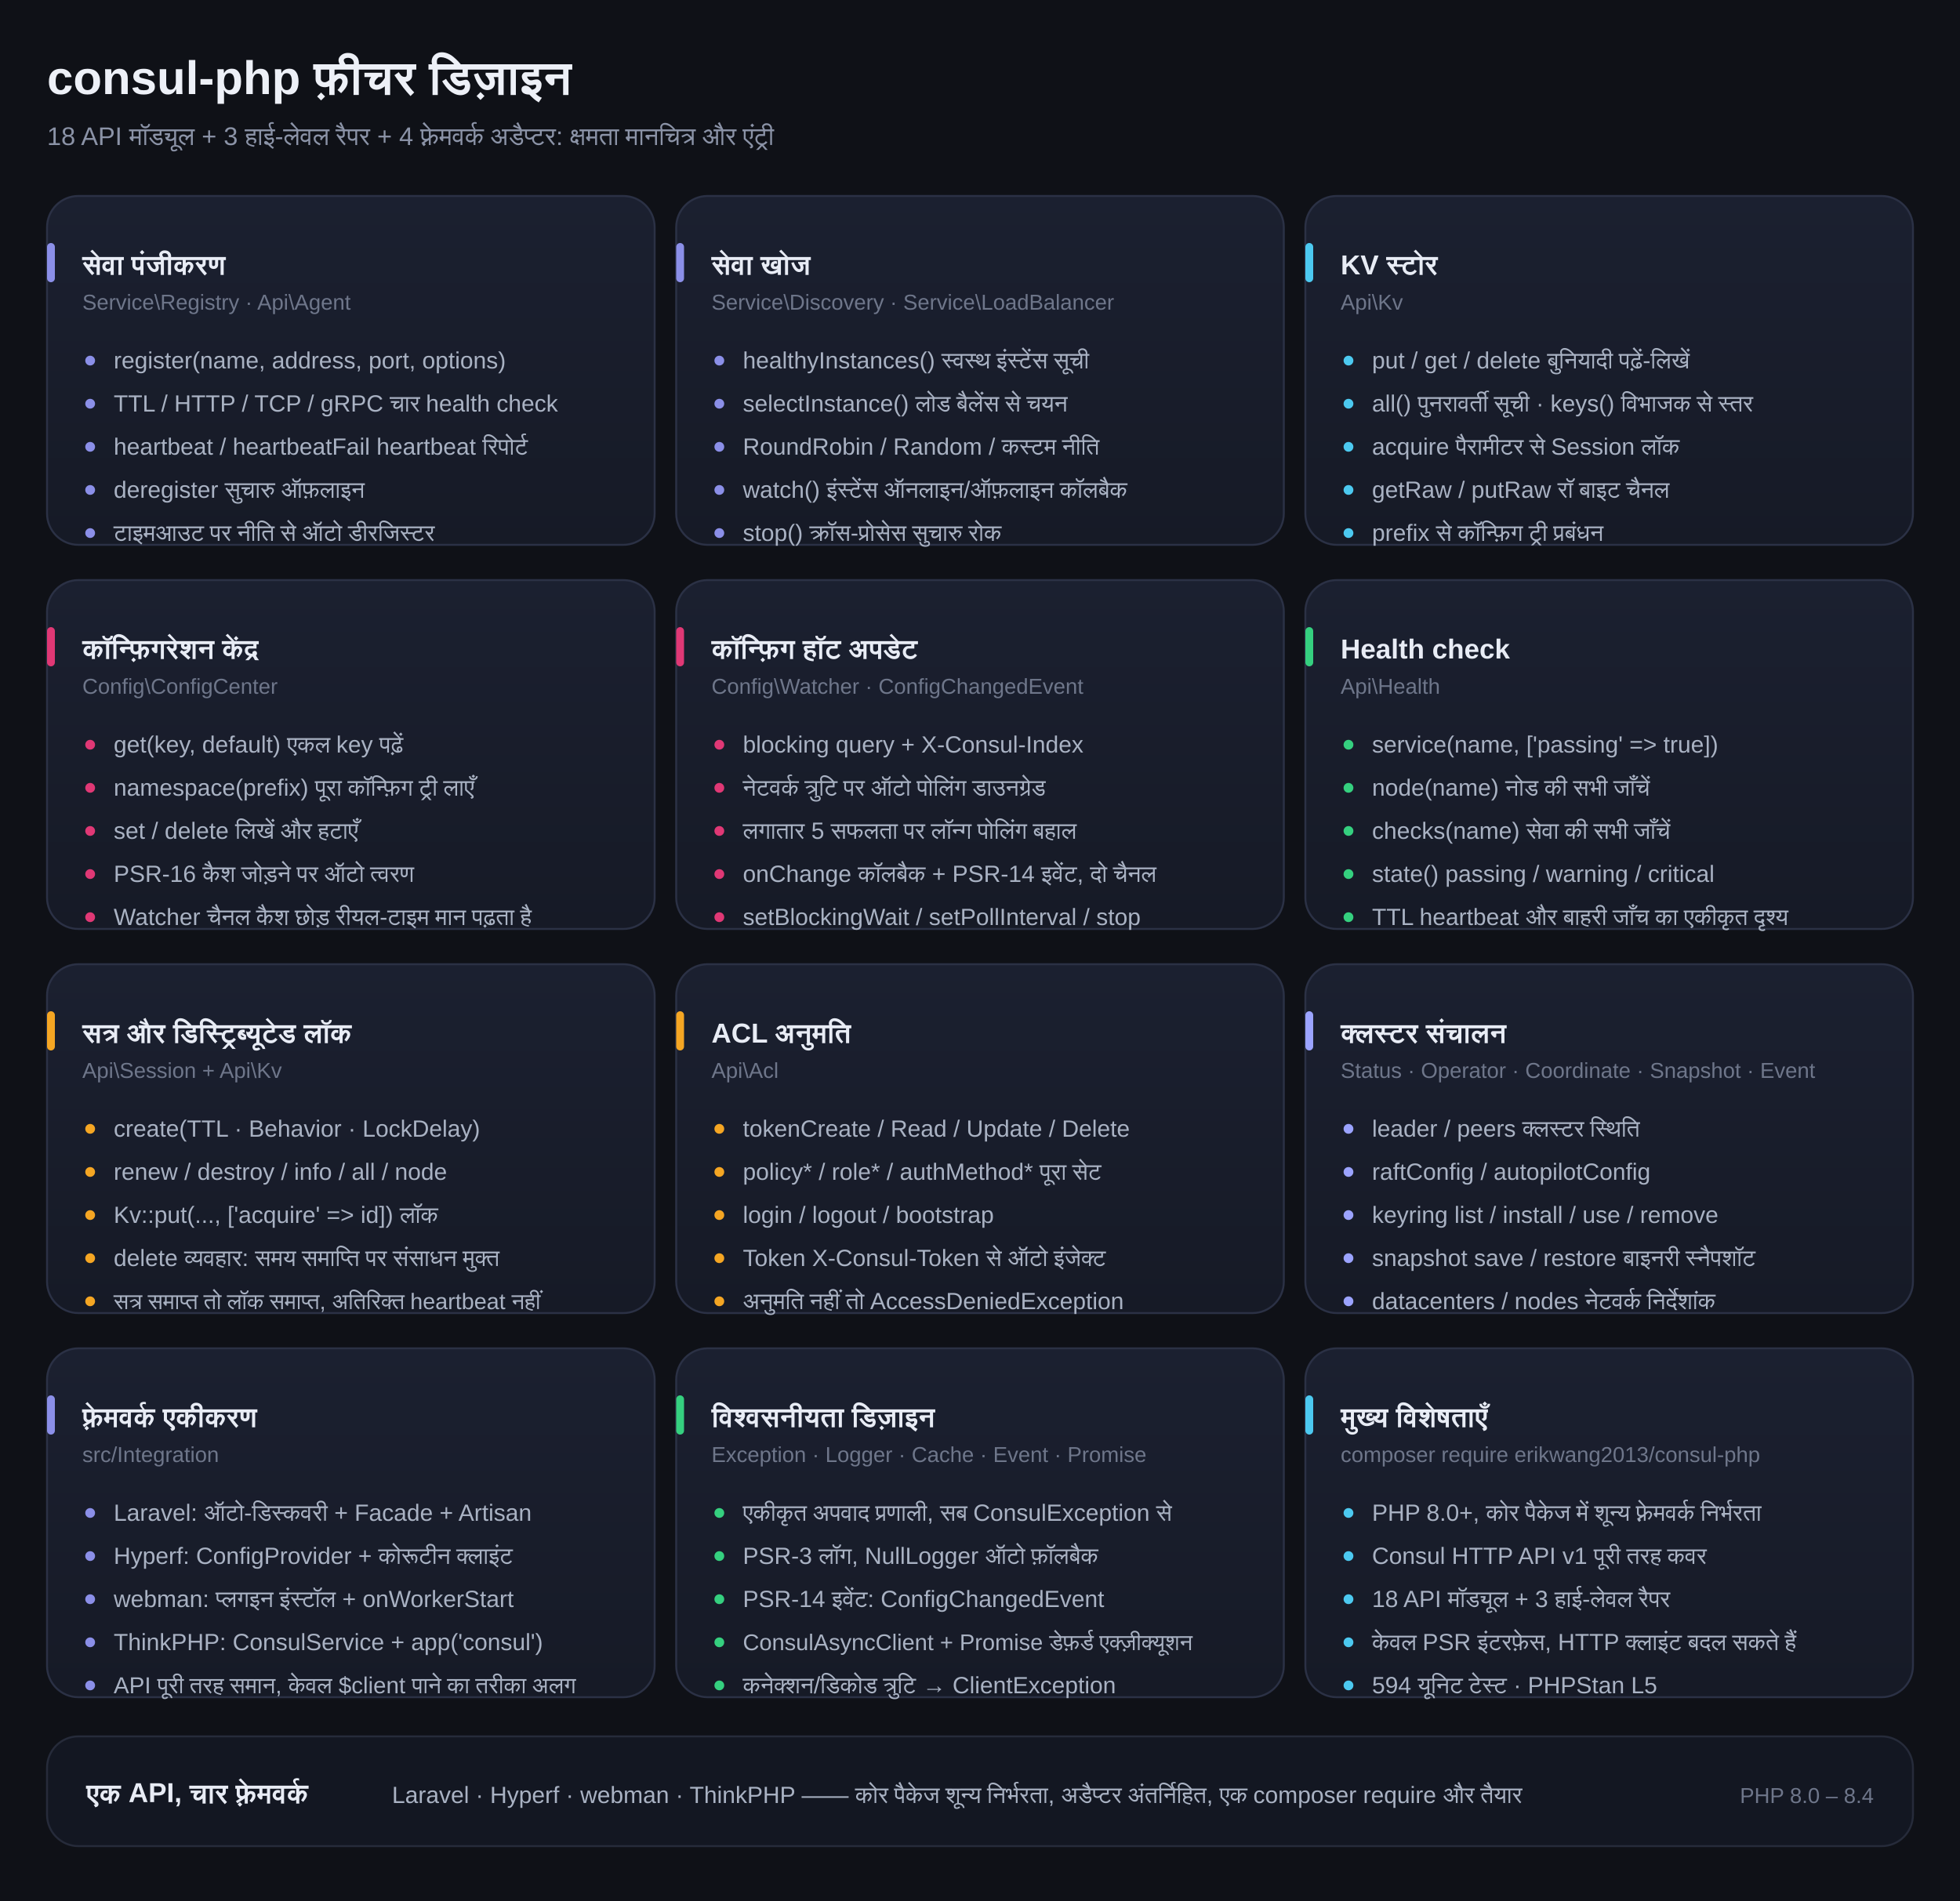
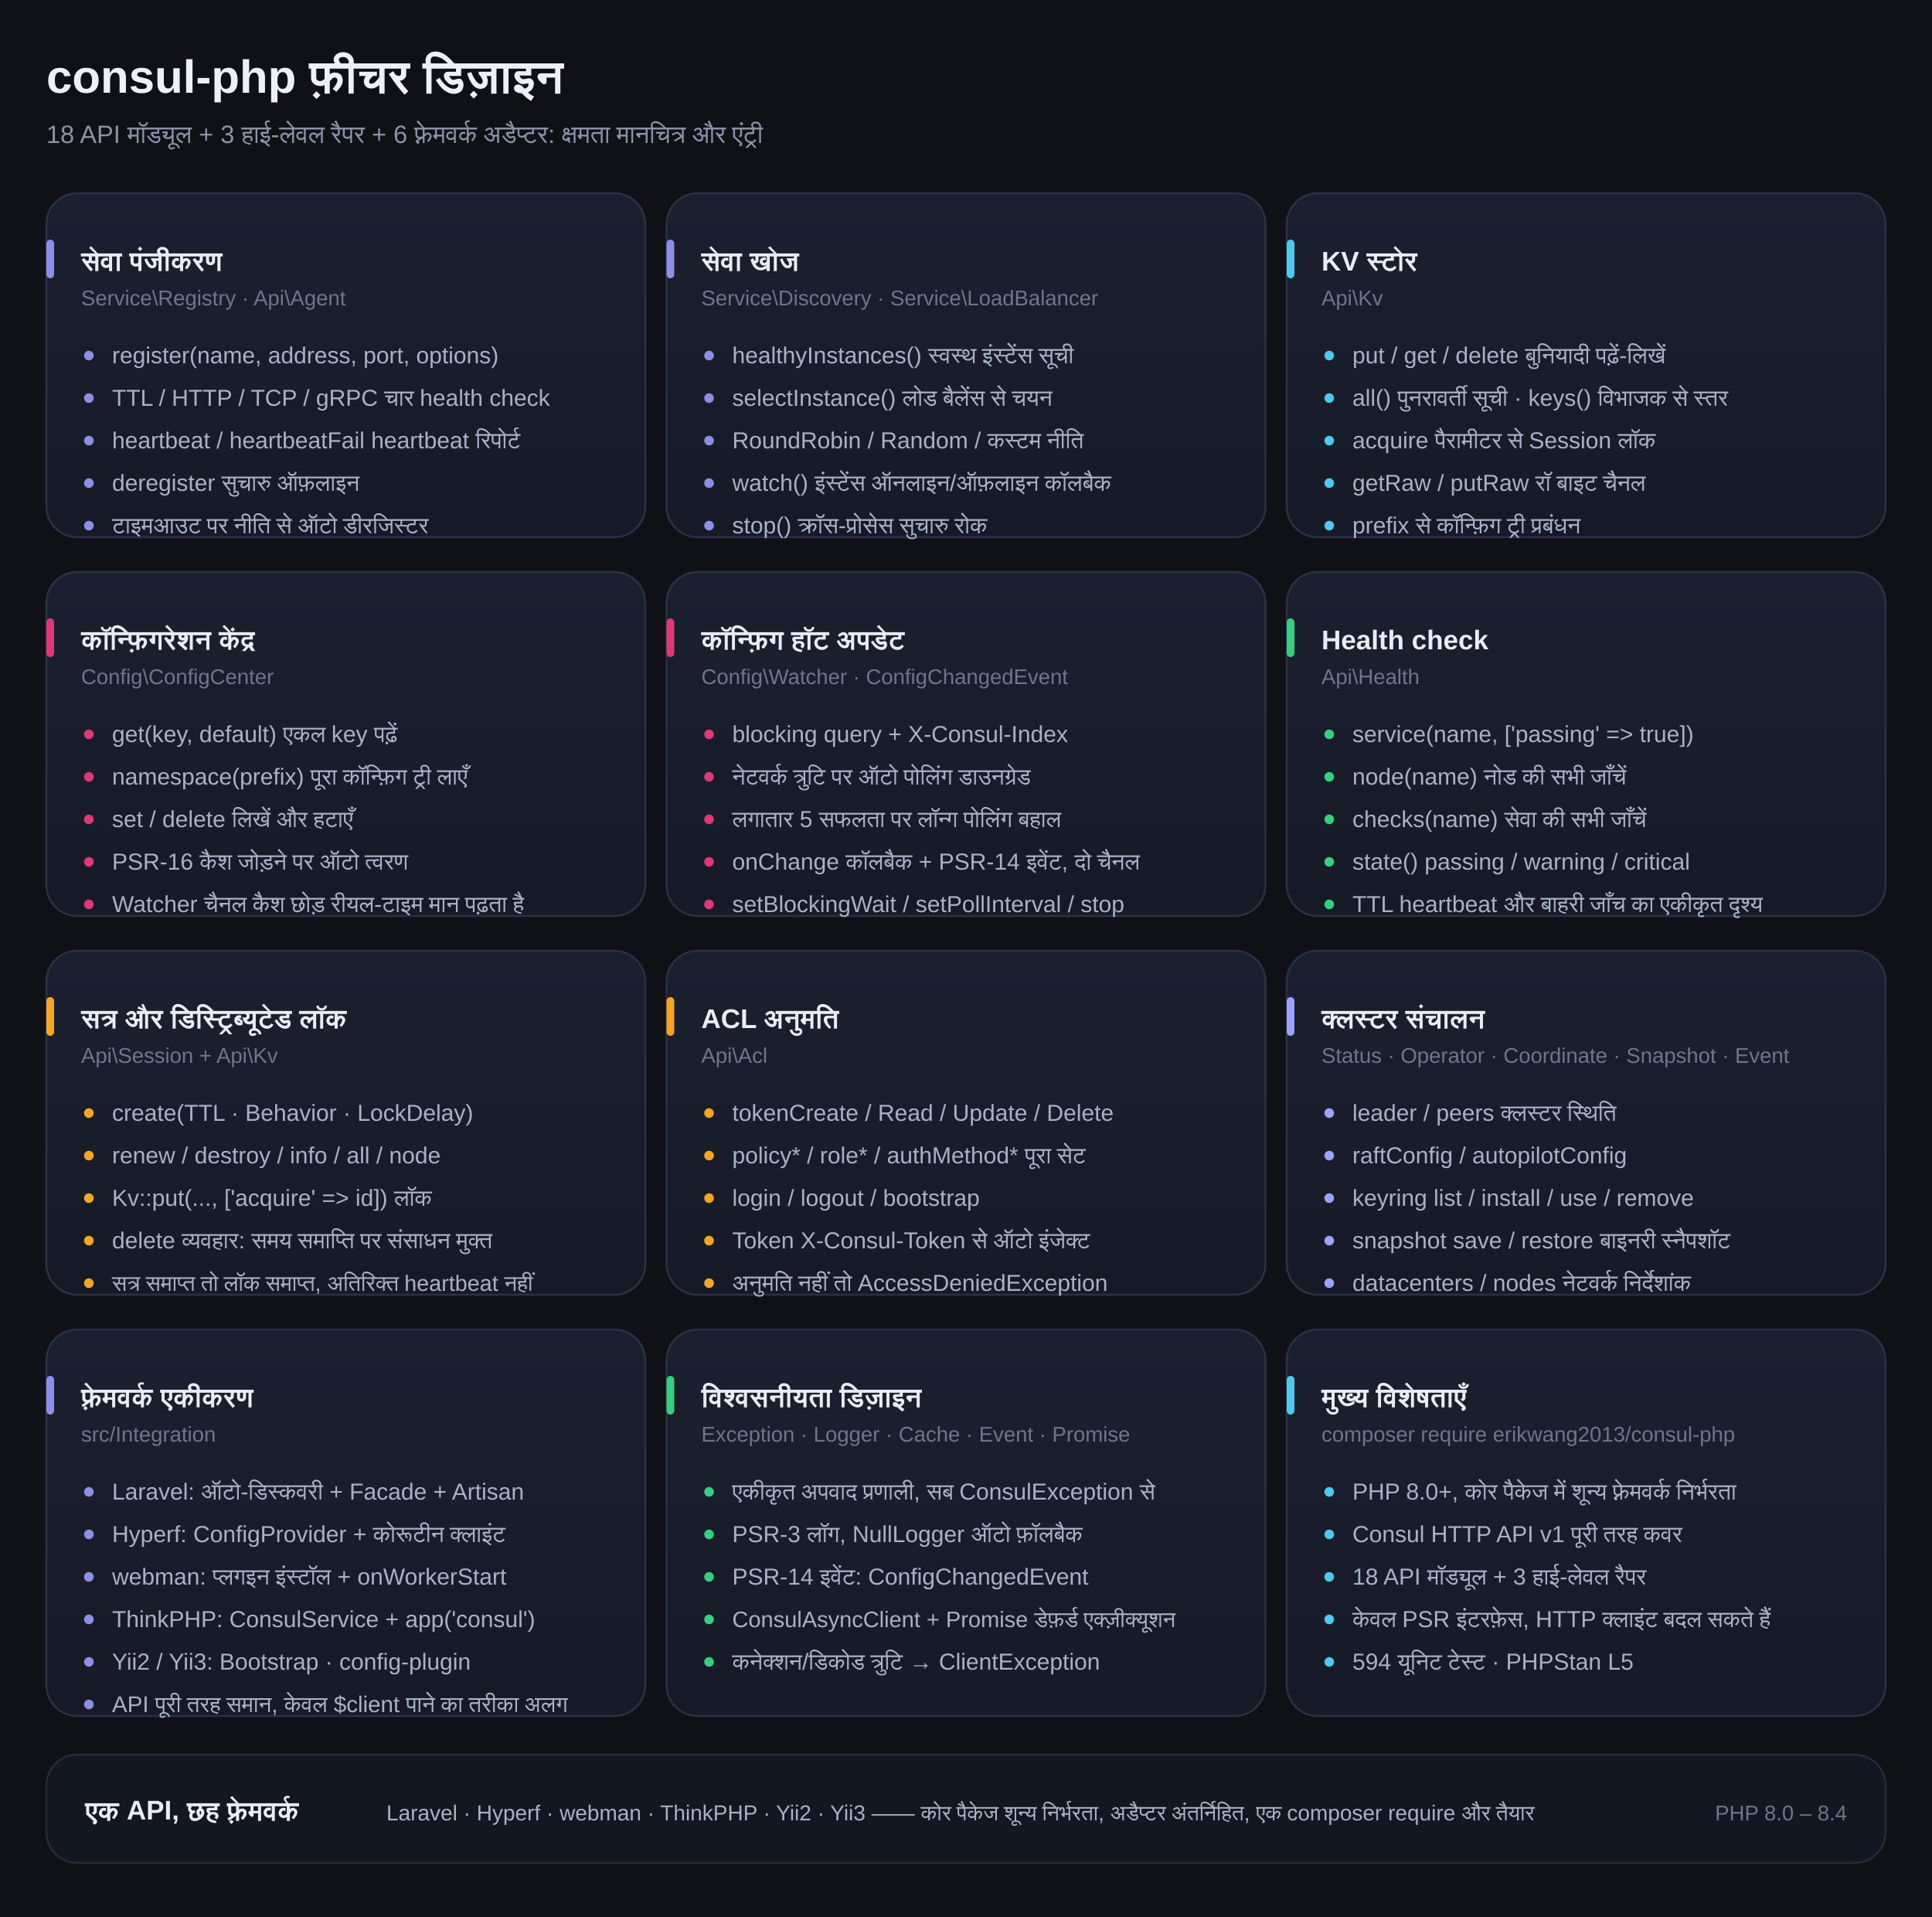
- <svg xmlns="http://www.w3.org/2000/svg" width="1000" height="970" viewBox="0 0 1000 970" role="img" aria-label="consul-php फ़ीचर डिज़ाइन चित्र">
+ <svg xmlns="http://www.w3.org/2000/svg" width="1000" height="992" viewBox="0 0 1000 992" role="img" aria-label="consul-php फ़ीचर डिज़ाइन चित्र">
  <style>
    .t { font-family: -apple-system, BlinkMacSystemFont, "Segoe UI", "Helvetica Neue", Arial, "DejaVu Sans", "Noto Sans SC", "PingFang SC", "Microsoft YaHei", sans-serif; }
    .h1 { font-size: 24px; font-weight: 700; fill: #EDF0F7; }
    .sub { font-size: 13px; fill: #8B93A7; }
    .ct { font-size: 14px; font-weight: 600; fill: #E8ECF5; }
    .cl { font-size: 12px; fill: #A9B2C3; }
    .capi { font-size: 11px; fill: #6E768A; }
  </style>
  <defs>
    <linearGradient id="card" x1="0" y1="0" x2="0" y2="1">
      <stop offset="0" stop-color="#1B2030" />
      <stop offset="1" stop-color="#161A26" />
    </linearGradient>
  </defs>
-   <rect width="1000" height="970" fill="#0F1117" />
+   <rect width="1000" height="992" fill="#0F1117" />
  <g class="t">
    <text class="h1" x="24" y="48">consul-php फ़ीचर डिज़ाइन</text>
-     <text class="sub" x="24" y="74">18 API मॉड्यूल + 3 हाई-लेवल रैपर + 4 फ़्रेमवर्क अडैप्टर: क्षमता मानचित्र और एंट्री</text>
+     <text class="sub" x="24" y="74">18 API मॉड्यूल + 3 हाई-लेवल रैपर + 6 फ़्रेमवर्क अडैप्टर: क्षमता मानचित्र और एंट्री</text>
    <rect x="24" y="100" width="310" height="178" rx="16" fill="url(#card)" stroke="#2B3145" />
    <rect x="24" y="124" width="4" height="20" rx="2" fill="#8B8FE8" />
    <text class="ct" x="42" y="140">सेवा पंजीकरण</text>
    <text class="capi" x="42" y="158">Service\Registry · Api\Agent</text>
    <circle cx="46" cy="184" r="2.5" fill="#8B8FE8" />
    <text class="cl" x="58" y="188">register(name, address, port, options)</text>
    <circle cx="46" cy="206" r="2.5" fill="#8B8FE8" />
    <text class="cl" x="58" y="210">TTL / HTTP / TCP / gRPC चार health check</text>
    <circle cx="46" cy="228" r="2.5" fill="#8B8FE8" />
    <text class="cl" x="58" y="232">heartbeat / heartbeatFail heartbeat रिपोर्ट</text>
    <circle cx="46" cy="250" r="2.5" fill="#8B8FE8" />
    <text class="cl" x="58" y="254">deregister सुचारु ऑफ़लाइन</text>
    <circle cx="46" cy="272" r="2.5" fill="#8B8FE8" />
    <text class="cl" x="58" y="276">टाइमआउट पर नीति से ऑटो डीरजिस्टर</text>
    <rect x="345" y="100" width="310" height="178" rx="16" fill="url(#card)" stroke="#2B3145" />
    <rect x="345" y="124" width="4" height="20" rx="2" fill="#8B8FE8" />
    <text class="ct" x="363" y="140">सेवा खोज</text>
    <text class="capi" x="363" y="158">Service\Discovery · Service\LoadBalancer</text>
    <circle cx="367" cy="184" r="2.5" fill="#8B8FE8" />
    <text class="cl" x="379" y="188">healthyInstances() स्वस्थ इंस्टेंस सूची</text>
    <circle cx="367" cy="206" r="2.5" fill="#8B8FE8" />
    <text class="cl" x="379" y="210">selectInstance() लोड बैलेंस से चयन</text>
    <circle cx="367" cy="228" r="2.5" fill="#8B8FE8" />
    <text class="cl" x="379" y="232">RoundRobin / Random / कस्टम नीति</text>
    <circle cx="367" cy="250" r="2.5" fill="#8B8FE8" />
    <text class="cl" x="379" y="254">watch() इंस्टेंस ऑनलाइन/ऑफ़लाइन कॉलबैक</text>
    <circle cx="367" cy="272" r="2.5" fill="#8B8FE8" />
    <text class="cl" x="379" y="276">stop() क्रॉस-प्रोसेस सुचारु रोक</text>
    <rect x="666" y="100" width="310" height="178" rx="16" fill="url(#card)" stroke="#2B3145" />
    <rect x="666" y="124" width="4" height="20" rx="2" fill="#4CC9F0" />
    <text class="ct" x="684" y="140">KV स्टोर</text>
    <text class="capi" x="684" y="158">Api\Kv</text>
    <circle cx="688" cy="184" r="2.5" fill="#4CC9F0" />
    <text class="cl" x="700" y="188">put / get / delete बुनियादी पढ़ें-लिखें</text>
    <circle cx="688" cy="206" r="2.5" fill="#4CC9F0" />
    <text class="cl" x="700" y="210">all() पुनरावर्ती सूची · keys() विभाजक से स्तर</text>
    <circle cx="688" cy="228" r="2.5" fill="#4CC9F0" />
    <text class="cl" x="700" y="232">acquire पैरामीटर से Session लॉक</text>
    <circle cx="688" cy="250" r="2.5" fill="#4CC9F0" />
    <text class="cl" x="700" y="254">getRaw / putRaw रॉ बाइट चैनल</text>
    <circle cx="688" cy="272" r="2.5" fill="#4CC9F0" />
    <text class="cl" x="700" y="276">prefix से कॉन्फ़िग ट्री प्रबंधन</text>
    <rect x="24" y="296" width="310" height="178" rx="16" fill="url(#card)" stroke="#2B3145" />
    <rect x="24" y="320" width="4" height="20" rx="2" fill="#E03875" />
    <text class="ct" x="42" y="336">कॉन्फ़िगरेशन केंद्र</text>
    <text class="capi" x="42" y="354">Config\ConfigCenter</text>
    <circle cx="46" cy="380" r="2.5" fill="#E03875" />
    <text class="cl" x="58" y="384">get(key, default) एकल key पढ़ें</text>
    <circle cx="46" cy="402" r="2.5" fill="#E03875" />
    <text class="cl" x="58" y="406">namespace(prefix) पूरा कॉन्फ़िग ट्री लाएँ</text>
    <circle cx="46" cy="424" r="2.5" fill="#E03875" />
    <text class="cl" x="58" y="428">set / delete लिखें और हटाएँ</text>
    <circle cx="46" cy="446" r="2.5" fill="#E03875" />
    <text class="cl" x="58" y="450">PSR-16 कैश जोड़ने पर ऑटो त्वरण</text>
    <circle cx="46" cy="468" r="2.5" fill="#E03875" />
    <text class="cl" x="58" y="472">Watcher चैनल कैश छोड़ रीयल-टाइम मान पढ़ता है</text>
    <rect x="345" y="296" width="310" height="178" rx="16" fill="url(#card)" stroke="#2B3145" />
    <rect x="345" y="320" width="4" height="20" rx="2" fill="#E03875" />
    <text class="ct" x="363" y="336">कॉन्फ़िग हॉट अपडेट</text>
    <text class="capi" x="363" y="354">Config\Watcher · ConfigChangedEvent</text>
    <circle cx="367" cy="380" r="2.5" fill="#E03875" />
    <text class="cl" x="379" y="384">blocking query + X-Consul-Index</text>
    <circle cx="367" cy="402" r="2.5" fill="#E03875" />
    <text class="cl" x="379" y="406">नेटवर्क त्रुटि पर ऑटो पोलिंग डाउनग्रेड</text>
    <circle cx="367" cy="424" r="2.5" fill="#E03875" />
    <text class="cl" x="379" y="428">लगातार 5 सफलता पर लॉन्ग पोलिंग बहाल</text>
    <circle cx="367" cy="446" r="2.5" fill="#E03875" />
    <text class="cl" x="379" y="450">onChange कॉलबैक + PSR-14 इवेंट, दो चैनल</text>
    <circle cx="367" cy="468" r="2.5" fill="#E03875" />
    <text class="cl" x="379" y="472">setBlockingWait / setPollInterval / stop</text>
    <rect x="666" y="296" width="310" height="178" rx="16" fill="url(#card)" stroke="#2B3145" />
    <rect x="666" y="320" width="4" height="20" rx="2" fill="#35D07F" />
    <text class="ct" x="684" y="336">Health check</text>
    <text class="capi" x="684" y="354">Api\Health</text>
    <circle cx="688" cy="380" r="2.5" fill="#35D07F" />
    <text class="cl" x="700" y="384">service(name, ['passing' =&gt; true])</text>
    <circle cx="688" cy="402" r="2.5" fill="#35D07F" />
    <text class="cl" x="700" y="406">node(name) नोड की सभी जाँचें</text>
    <circle cx="688" cy="424" r="2.5" fill="#35D07F" />
    <text class="cl" x="700" y="428">checks(name) सेवा की सभी जाँचें</text>
    <circle cx="688" cy="446" r="2.5" fill="#35D07F" />
    <text class="cl" x="700" y="450">state() passing / warning / critical</text>
    <circle cx="688" cy="468" r="2.5" fill="#35D07F" />
    <text class="cl" x="700" y="472">TTL heartbeat और बाहरी जाँच का एकीकृत दृश्य</text>
    <rect x="24" y="492" width="310" height="178" rx="16" fill="url(#card)" stroke="#2B3145" />
    <rect x="24" y="516" width="4" height="20" rx="2" fill="#F5A623" />
    <text class="ct" x="42" y="532">सत्र और डिस्ट्रिब्यूटेड लॉक</text>
    <text class="capi" x="42" y="550">Api\Session + Api\Kv</text>
    <circle cx="46" cy="576" r="2.5" fill="#F5A623" />
    <text class="cl" x="58" y="580">create(TTL · Behavior · LockDelay)</text>
    <circle cx="46" cy="598" r="2.5" fill="#F5A623" />
    <text class="cl" x="58" y="602">renew / destroy / info / all / node</text>
    <circle cx="46" cy="620" r="2.5" fill="#F5A623" />
    <text class="cl" x="58" y="624">Kv::put(..., ['acquire' =&gt; id]) लॉक</text>
    <circle cx="46" cy="642" r="2.5" fill="#F5A623" />
    <text class="cl" x="58" y="646">delete व्यवहार: समय समाप्ति पर संसाधन मुक्त</text>
    <circle cx="46" cy="664" r="2.5" fill="#F5A623" />
    <text class="cl" x="58" y="668" style="font-size:11.5px">सत्र समाप्त तो लॉक समाप्त, अतिरिक्त heartbeat नहीं</text>
    <rect x="345" y="492" width="310" height="178" rx="16" fill="url(#card)" stroke="#2B3145" />
    <rect x="345" y="516" width="4" height="20" rx="2" fill="#F5A623" />
    <text class="ct" x="363" y="532">ACL अनुमति</text>
    <text class="capi" x="363" y="550">Api\Acl</text>
    <circle cx="367" cy="576" r="2.5" fill="#F5A623" />
    <text class="cl" x="379" y="580">tokenCreate / Read / Update / Delete</text>
    <circle cx="367" cy="598" r="2.5" fill="#F5A623" />
    <text class="cl" x="379" y="602">policy* / role* / authMethod* पूरा सेट</text>
    <circle cx="367" cy="620" r="2.5" fill="#F5A623" />
    <text class="cl" x="379" y="624">login / logout / bootstrap</text>
    <circle cx="367" cy="642" r="2.5" fill="#F5A623" />
    <text class="cl" x="379" y="646">Token X-Consul-Token से ऑटो इंजेक्ट</text>
    <circle cx="367" cy="664" r="2.5" fill="#F5A623" />
    <text class="cl" x="379" y="668">अनुमति नहीं तो AccessDeniedException</text>
    <rect x="666" y="492" width="310" height="178" rx="16" fill="url(#card)" stroke="#2B3145" />
    <rect x="666" y="516" width="4" height="20" rx="2" fill="#9BA3FF" />
    <text class="ct" x="684" y="532">क्लस्टर संचालन</text>
    <text class="capi" x="684" y="550">Status · Operator · Coordinate · Snapshot · Event</text>
    <circle cx="688" cy="576" r="2.5" fill="#9BA3FF" />
    <text class="cl" x="700" y="580">leader / peers क्लस्टर स्थिति</text>
    <circle cx="688" cy="598" r="2.5" fill="#9BA3FF" />
    <text class="cl" x="700" y="602">raftConfig / autopilotConfig</text>
    <circle cx="688" cy="620" r="2.5" fill="#9BA3FF" />
    <text class="cl" x="700" y="624">keyring list / install / use / remove</text>
    <circle cx="688" cy="642" r="2.5" fill="#9BA3FF" />
    <text class="cl" x="700" y="646">snapshot save / restore बाइनरी स्नैपशॉट</text>
    <circle cx="688" cy="664" r="2.5" fill="#9BA3FF" />
    <text class="cl" x="700" y="668">datacenters / nodes नेटवर्क निर्देशांक</text>
-     <rect x="24" y="688" width="310" height="178" rx="16" fill="url(#card)" stroke="#2B3145" />
+     <rect x="24" y="688" width="310" height="200" rx="16" fill="url(#card)" stroke="#2B3145" />
    <rect x="24" y="712" width="4" height="20" rx="2" fill="#8B8FE8" />
    <text class="ct" x="42" y="728">फ़्रेमवर्क एकीकरण</text>
    <text class="capi" x="42" y="746">src/Integration</text>
    <circle cx="46" cy="772" r="2.5" fill="#8B8FE8" />
    <text class="cl" x="58" y="776">Laravel: ऑटो-डिस्कवरी + Facade + Artisan</text>
    <circle cx="46" cy="794" r="2.5" fill="#8B8FE8" />
    <text class="cl" x="58" y="798">Hyperf: ConfigProvider + कोरूटीन क्लाइंट</text>
    <circle cx="46" cy="816" r="2.5" fill="#8B8FE8" />
    <text class="cl" x="58" y="820">webman: प्लगइन इंस्टॉल + onWorkerStart</text>
    <circle cx="46" cy="838" r="2.5" fill="#8B8FE8" />
    <text class="cl" x="58" y="842">ThinkPHP: ConsulService + app('consul')</text>
    <circle cx="46" cy="860" r="2.5" fill="#8B8FE8" />
-     <text class="cl" x="58" y="864" style="font-size:11.8px">API पूरी तरह समान, केवल $client पाने का तरीका अलग</text>
-     <rect x="345" y="688" width="310" height="178" rx="16" fill="url(#card)" stroke="#2B3145" />
+     <text class="cl" x="58" y="864">Yii2 / Yii3: Bootstrap · config-plugin</text>
+     <circle cx="46" cy="882" r="2.5" fill="#8B8FE8" />
+     <text class="cl" x="58" y="886" style="font-size:11.8px">API पूरी तरह समान, केवल $client पाने का तरीका अलग</text>
+     <rect x="345" y="688" width="310" height="200" rx="16" fill="url(#card)" stroke="#2B3145" />
    <rect x="345" y="712" width="4" height="20" rx="2" fill="#35D07F" />
    <text class="ct" x="363" y="728">विश्वसनीयता डिज़ाइन</text>
    <text class="capi" x="363" y="746">Exception · Logger · Cache · Event · Promise</text>
    <circle cx="367" cy="772" r="2.5" fill="#35D07F" />
    <text class="cl" x="379" y="776">एकीकृत अपवाद प्रणाली, सब ConsulException से</text>
    <circle cx="367" cy="794" r="2.5" fill="#35D07F" />
    <text class="cl" x="379" y="798">PSR-3 लॉग, NullLogger ऑटो फ़ॉलबैक</text>
    <circle cx="367" cy="816" r="2.5" fill="#35D07F" />
    <text class="cl" x="379" y="820">PSR-14 इवेंट: ConfigChangedEvent</text>
    <circle cx="367" cy="838" r="2.5" fill="#35D07F" />
    <text class="cl" x="379" y="842" style="font-size:11.6px">ConsulAsyncClient + Promise डेफ़र्ड एक्ज़ीक्यूशन</text>
    <circle cx="367" cy="860" r="2.5" fill="#35D07F" />
    <text class="cl" x="379" y="864">कनेक्शन/डिकोड त्रुटि → ClientException</text>
-     <rect x="666" y="688" width="310" height="178" rx="16" fill="url(#card)" stroke="#2B3145" />
+     <rect x="666" y="688" width="310" height="200" rx="16" fill="url(#card)" stroke="#2B3145" />
    <rect x="666" y="712" width="4" height="20" rx="2" fill="#4CC9F0" />
    <text class="ct" x="684" y="728">मुख्य विशेषताएँ</text>
    <text class="capi" x="684" y="746">composer require erikwang2013/consul-php</text>
    <circle cx="688" cy="772" r="2.5" fill="#4CC9F0" />
    <text class="cl" x="700" y="776">PHP 8.0+, कोर पैकेज में शून्य फ़्रेमवर्क निर्भरता</text>
    <circle cx="688" cy="794" r="2.5" fill="#4CC9F0" />
    <text class="cl" x="700" y="798">Consul HTTP API v1 पूरी तरह कवर</text>
    <circle cx="688" cy="816" r="2.5" fill="#4CC9F0" />
    <text class="cl" x="700" y="820">18 API मॉड्यूल + 3 हाई-लेवल रैपर</text>
    <circle cx="688" cy="838" r="2.5" fill="#4CC9F0" />
    <text class="cl" x="700" y="842">केवल PSR इंटरफ़ेस, HTTP क्लाइंट बदल सकते हैं</text>
    <circle cx="688" cy="860" r="2.5" fill="#4CC9F0" />
    <text class="cl" x="700" y="864">594 यूनिट टेस्ट · PHPStan L5</text>
-     <rect x="24" y="886" width="952" height="56" rx="16" fill="#131722" stroke="#262B3A" />
-     <text class="ct" x="44" y="920">एक API, चार फ़्रेमवर्क</text>
-     <text class="cl" x="200" y="920">Laravel · Hyperf · webman · ThinkPHP —— कोर पैकेज शून्य निर्भरता, अडैप्टर अंतर्निहित, एक composer require और तैयार</text>
-     <text class="capi" x="956" y="920" text-anchor="end">PHP 8.0 – 8.4</text>
+     <rect x="24" y="908" width="952" height="56" rx="16" fill="#131722" stroke="#262B3A" />
+     <text class="ct" x="44" y="942">एक API, छह फ़्रेमवर्क</text>
+     <text class="cl" x="200" y="942" style="font-size:11.2px">Laravel · Hyperf · webman · ThinkPHP · Yii2 · Yii3 —— कोर पैकेज शून्य निर्भरता, अडैप्टर अंतर्निहित, एक composer require और तैयार</text>
+     <text class="capi" x="956" y="942" text-anchor="end">PHP 8.0 – 8.4</text>
  </g>
</svg>
